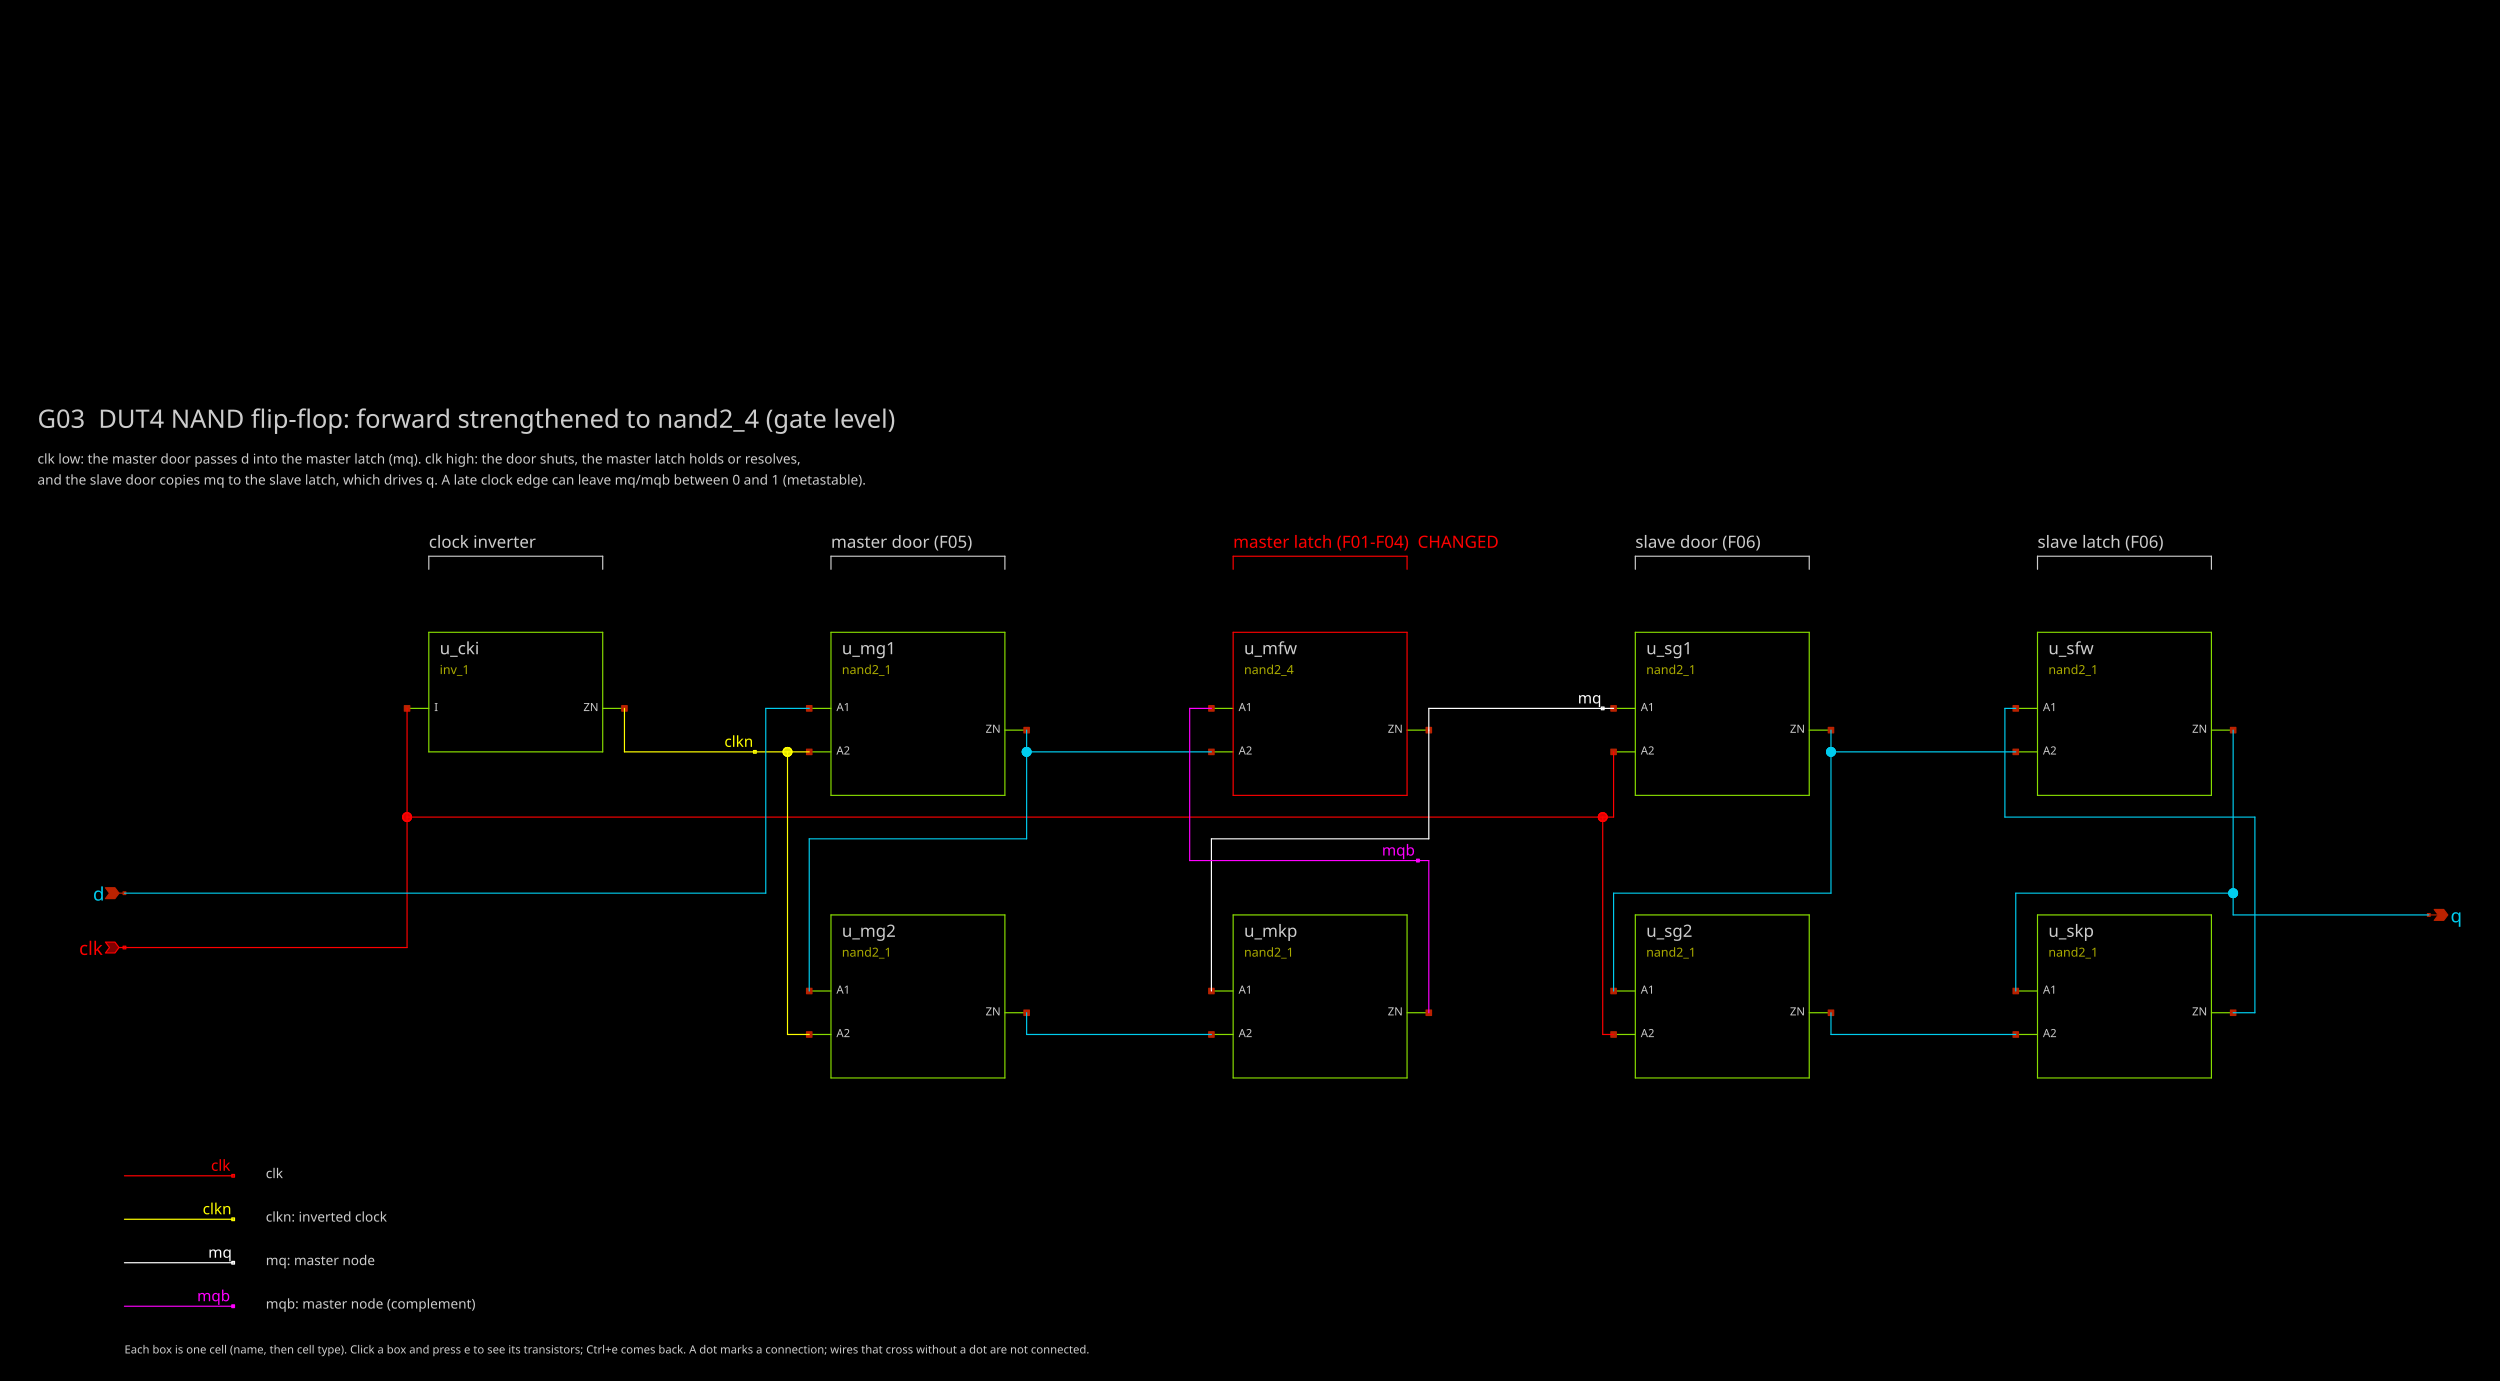
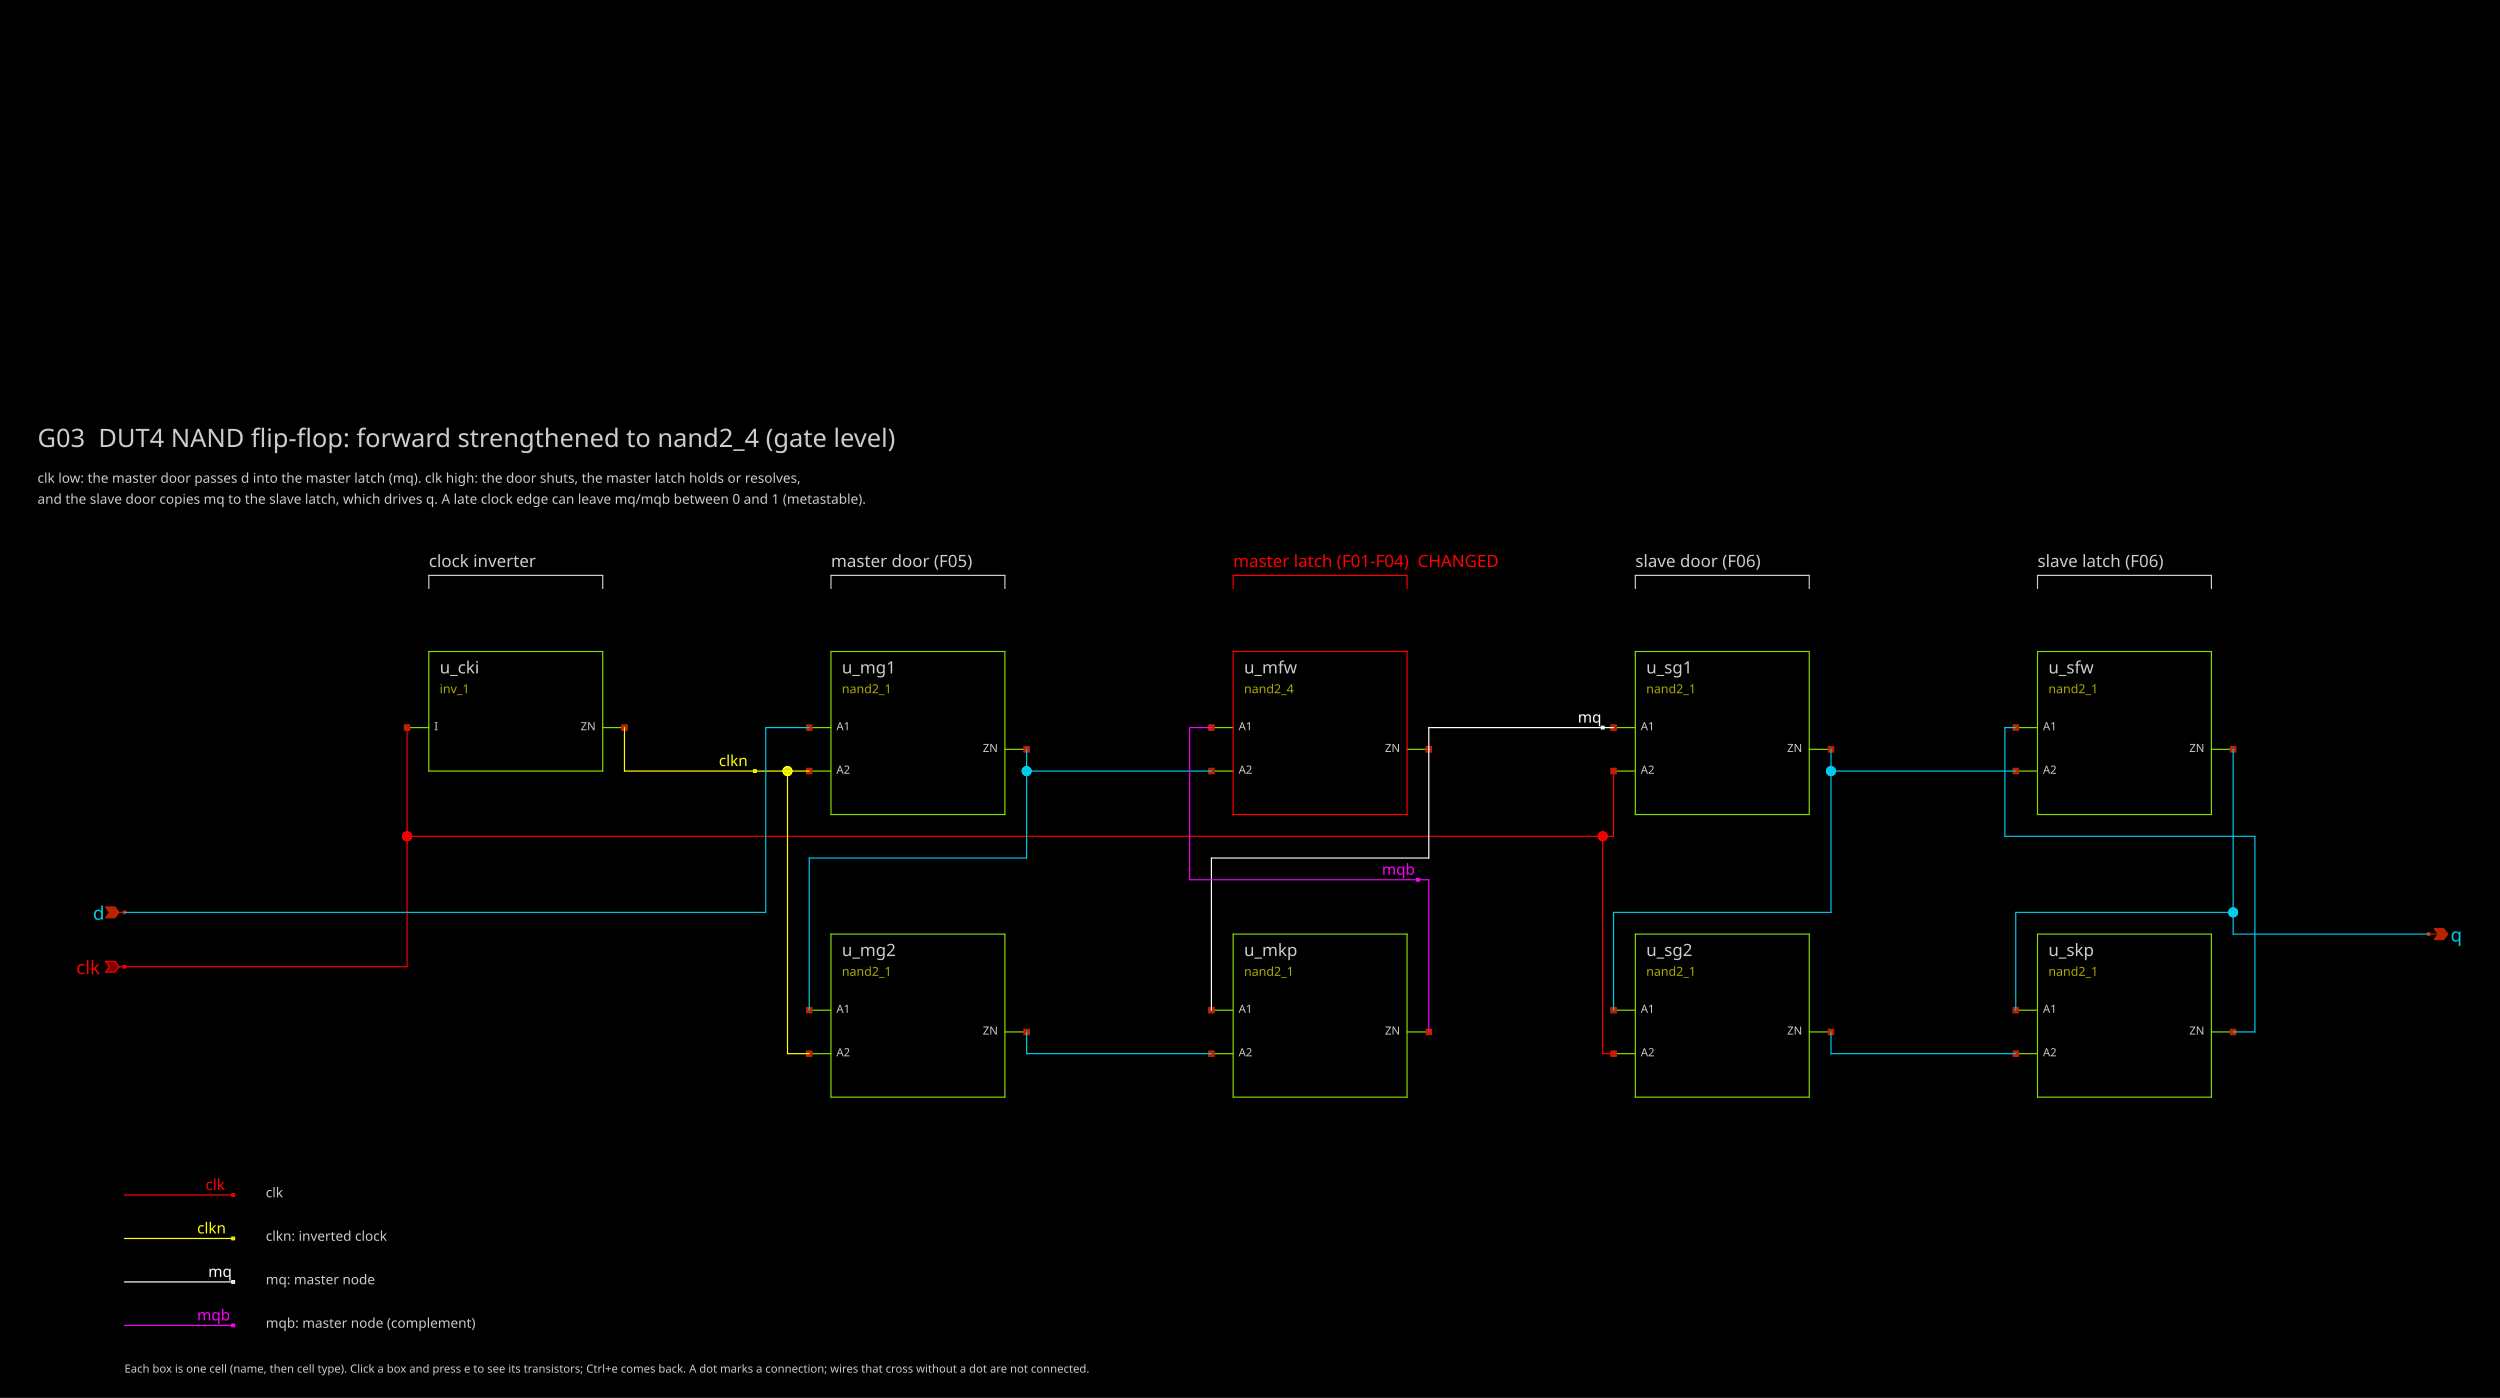
- <svg xmlns="http://www.w3.org/2000/svg" width="900" height="497" version="1.1">
+ <svg xmlns="http://www.w3.org/2000/svg" width="900" height="503" version="1.1">
  <style type="text/css">
.l0{
 fill: #000000;
  stroke: #000000;
  stroke-linecap:round;
  stroke-linejoin:round;
  stroke-width: 0.423;
}
.l1{
 fill: #00ccee;
  stroke: #00ccee;
  stroke-linecap:round;
  stroke-linejoin:round;
  stroke-width: 0.423;
}
.l2{
  fill: none;
  stroke: #3f3f3f;
  stroke-linecap:round;
  stroke-linejoin:round;
  stroke-width: 0.423;
}
.l3{
 fill: #cccccc; fill-opacity: 0.5;
  stroke: #cccccc;
  stroke-linecap:round;
  stroke-linejoin:round;
  stroke-width: 0.423;
}
.l4{
 fill: #88dd00;
  stroke: #88dd00;
  stroke-linecap:round;
  stroke-linejoin:round;
  stroke-width: 0.423;
}
.l5{
 fill: #bb2200;
  stroke: #bb2200;
  stroke-linecap:round;
  stroke-linejoin:round;
  stroke-width: 0.423;
}
.l6{
 fill: #00ccee; fill-opacity: 0.5;
  stroke: #00ccee;
  stroke-linecap:round;
  stroke-linejoin:round;
  stroke-width: 0.423;
}
.l7{
 fill: #ff0000; fill-opacity: 0.5;
  stroke: #ff0000;
  stroke-linecap:round;
  stroke-linejoin:round;
  stroke-width: 0.423;
}
.l8{
 fill: #ffff00; fill-opacity: 0.5;
  stroke: #ffff00;
  stroke-linecap:round;
  stroke-linejoin:round;
  stroke-width: 0.423;
}
.l9{
 fill: #ffffff; fill-opacity: 0.5;
  stroke: #ffffff;
  stroke-linecap:round;
  stroke-linejoin:round;
  stroke-width: 0.423;
}
.l10{
 fill: #ff00ff;
  stroke: #ff00ff;
  stroke-linecap:round;
  stroke-linejoin:round;
  stroke-width: 0.423;
}
.l11{
 fill: #00ff00; fill-opacity: 0.5;
  stroke: #00ff00;
  stroke-linecap:round;
  stroke-linejoin:round;
  stroke-width: 0.423;
}
.l12{
 fill: #0044dd; fill-opacity: 0.5;
  stroke: #0044dd;
  stroke-linecap:round;
  stroke-linejoin:round;
  stroke-width: 0.423;
}
.l13{
 fill: #aaaa00; fill-opacity: 0.5;
  stroke: #aaaa00;
  stroke-linecap:round;
  stroke-linejoin:round;
  stroke-width: 0.423;
}
.l14{
  fill: none;
  stroke: #aaccaa;
  stroke-linecap:round;
  stroke-linejoin:round;
  stroke-width: 0.423;
}
.l15{
 fill: #ff7777; fill-opacity: 0.5;
  stroke: #ff7777;
  stroke-linecap:round;
  stroke-linejoin:round;
  stroke-width: 0.423;
}
.l16{
 fill: #bfff81; fill-opacity: 0.5;
  stroke: #bfff81;
  stroke-linecap:round;
  stroke-linejoin:round;
  stroke-width: 0.423;
}
.l17{
  fill: none;
  stroke: #00ffcc;
  stroke-linecap:round;
  stroke-linejoin:round;
  stroke-width: 0.423;
}
.l18{
 fill: #ce0097; fill-opacity: 0.5;
  stroke: #ce0097;
  stroke-linecap:round;
  stroke-linejoin:round;
  stroke-width: 0.423;
}
.l19{
  fill: none;
  stroke: #d2d46b;
  stroke-linecap:round;
  stroke-linejoin:round;
  stroke-width: 0.423;
}
.l20{
  fill: none;
  stroke: #ef6158;
  stroke-linecap:round;
  stroke-linejoin:round;
  stroke-width: 0.423;
}
.l21{
  fill: none;
  stroke: #fdb200;
  stroke-linecap:round;
  stroke-linejoin:round;
  stroke-width: 0.423;
}
text {font-family: Sans-Serif;}
</style>
-   <rect class="l0" x="0" y="0" width="900" height="497" />
-   <text fill="#cccccc" xml:space="preserve" font-size="6.104" transform="translate(154.37, 197.216)">clock inverter</text>
-   <text fill="#cccccc" xml:space="preserve" font-size="6.104" transform="translate(299.152, 197.216)">master door (F05)</text>
-   <text fill="#ff0000" xml:space="preserve" font-size="6.104" transform="translate(443.935, 197.216)">master latch (F01-F04)  CHANGED</text>
-   <text fill="#cccccc" xml:space="preserve" font-size="6.104" transform="translate(588.717, 197.216)">slave door (F06)</text>
-   <text fill="#cccccc" xml:space="preserve" font-size="6.104" transform="translate(733.5, 197.216)">slave latch (F06)</text>
-   <text fill="#cccccc" xml:space="preserve" font-size="9.157" transform="translate(13.5, 154.014)">G03  DUT4 NAND flip-flop: forward strengthened to nand2_4 (gate level)</text>
-   <text fill="#cccccc" xml:space="preserve" font-size="4.883" transform="translate(13.5, 166.897)">clk low: the master door passes d into the master latch (mq). clk high: the door shuts, the master latch holds or resolves,</text>
-   <text fill="#cccccc" xml:space="preserve" font-size="4.883" transform="translate(13.5, 174.459)">and the slave door copies mq to the slave latch, which drives q. A late clock edge can leave mq/mqb between 0 and 1 (metastable).</text>
-   <text fill="#cccccc" xml:space="preserve" font-size="4.883" transform="translate(95.6739, 424.135)">clk</text>
-   <text fill="#cccccc" xml:space="preserve" font-size="4.883" transform="translate(95.6739, 439.787)">clkn: inverted clock</text>
-   <text fill="#cccccc" xml:space="preserve" font-size="4.883" transform="translate(95.6739, 455.44)">mq: master node</text>
-   <text fill="#cccccc" xml:space="preserve" font-size="4.883" transform="translate(95.6739, 471.092)">mqb: master node (complement)</text>
-   <text fill="#cccccc" xml:space="preserve" font-size="4.07" transform="translate(44.8043, 487.24)">Each box is one cell (name, then cell type). Click a box and press e to see its transistors; Ctrl+e comes back. A dot marks a connection; wires that cross without a dot are not connected.</text>
-   <text fill="#00ccee" xml:space="preserve" font-size="6.715" transform="translate(33.4674, 324.218)">d</text>
-   <text fill="#ff0000" xml:space="preserve" font-size="6.715" transform="translate(28.4674, 343.783)">clk</text>
-   <text fill="#00ccee" xml:space="preserve" font-size="6.715" transform="translate(882.196, 332.044)">q</text>
-   <text fill="#ffff00" xml:space="preserve" font-size="5.494" transform="translate(260.783, 268.873)">clkn</text>
-   <text fill="#ffffff" xml:space="preserve" font-size="5.494" transform="translate(568, 253.221)">mq</text>
-   <text fill="#ff00ff" xml:space="preserve" font-size="5.494" transform="translate(497.478, 308.004)">mqb</text>
-   <text fill="#ff0000" xml:space="preserve" font-size="5.494" transform="translate(75.9565, 421.482)">clk</text>
-   <text fill="#ffff00" xml:space="preserve" font-size="5.494" transform="translate(72.9565, 437.134)">clkn</text>
-   <text fill="#ffffff" xml:space="preserve" font-size="5.494" transform="translate(74.9565, 452.786)">mq</text>
-   <text fill="#ff00ff" xml:space="preserve" font-size="5.494" transform="translate(70.9565, 468.438)">mqb</text>
-   <path class="l3" d="M154.37 200.241L216.978 200.241" />
-   <path class="l3" d="M154.37 200.241L154.37 204.936" />
-   <path class="l3" d="M216.978 200.241L216.978 204.936" />
-   <path class="l3" d="M299.152 200.241L361.761 200.241" />
-   <path class="l3" d="M299.152 200.241L299.152 204.936" />
-   <path class="l3" d="M361.761 200.241L361.761 204.936" />
-   <path class="l3" d="M588.717 200.241L651.326 200.241" />
-   <path class="l3" d="M588.717 200.241L588.717 204.936" />
-   <path class="l3" d="M651.326 200.241L651.326 204.936" />
-   <path class="l3" d="M733.5 200.241L796.109 200.241" />
-   <path class="l3" d="M733.5 200.241L733.5 204.936" />
-   <path class="l3" d="M796.109 200.241L796.109 204.936" />
-   <text fill="#cccccc" xml:space="preserve" font-size="4.07" transform="translate(156.326, 255.979)">I</text>
-   <text fill="#cccccc" xml:space="preserve" font-size="4.07" transform="translate(210.022, 255.979)">ZN</text>
-   <text fill="#cccccc" xml:space="preserve" font-size="6.104" transform="translate(158.283, 235.523)">u_cki</text>
-   <text fill="#aaaa00" xml:space="preserve" font-size="4.477" transform="translate(158.283, 242.653)">inv_1</text>
-   <text fill="#cccccc" xml:space="preserve" font-size="4.07" transform="translate(301.109, 255.979)">A1</text>
-   <text fill="#cccccc" xml:space="preserve" font-size="4.07" transform="translate(301.109, 271.631)">A2</text>
-   <text fill="#cccccc" xml:space="preserve" font-size="4.07" transform="translate(354.804, 263.805)">ZN</text>
-   <text fill="#cccccc" xml:space="preserve" font-size="6.104" transform="translate(303.065, 235.523)">u_mg1</text>
-   <text fill="#aaaa00" xml:space="preserve" font-size="4.477" transform="translate(303.065, 242.653)">nand2_1</text>
-   <text fill="#cccccc" xml:space="preserve" font-size="4.07" transform="translate(301.109, 357.718)">A1</text>
-   <text fill="#cccccc" xml:space="preserve" font-size="4.07" transform="translate(301.109, 373.371)">A2</text>
-   <text fill="#cccccc" xml:space="preserve" font-size="4.07" transform="translate(354.804, 365.545)">ZN</text>
-   <text fill="#cccccc" xml:space="preserve" font-size="6.104" transform="translate(303.065, 337.262)">u_mg2</text>
-   <text fill="#aaaa00" xml:space="preserve" font-size="4.477" transform="translate(303.065, 344.392)">nand2_1</text>
-   <text fill="#cccccc" xml:space="preserve" font-size="4.07" transform="translate(445.891, 255.979)">A1</text>
-   <text fill="#cccccc" xml:space="preserve" font-size="4.07" transform="translate(445.891, 271.631)">A2</text>
-   <text fill="#cccccc" xml:space="preserve" font-size="4.07" transform="translate(499.587, 263.805)">ZN</text>
-   <text fill="#cccccc" xml:space="preserve" font-size="6.104" transform="translate(447.848, 235.523)">u_mfw</text>
-   <text fill="#aaaa00" xml:space="preserve" font-size="4.477" transform="translate(447.848, 242.653)">nand2_4</text>
-   <text fill="#cccccc" xml:space="preserve" font-size="4.07" transform="translate(445.891, 357.718)">A1</text>
-   <text fill="#cccccc" xml:space="preserve" font-size="4.07" transform="translate(445.891, 373.371)">A2</text>
-   <text fill="#cccccc" xml:space="preserve" font-size="4.07" transform="translate(499.587, 365.545)">ZN</text>
-   <text fill="#cccccc" xml:space="preserve" font-size="6.104" transform="translate(447.848, 337.262)">u_mkp</text>
-   <text fill="#aaaa00" xml:space="preserve" font-size="4.477" transform="translate(447.848, 344.392)">nand2_1</text>
-   <text fill="#cccccc" xml:space="preserve" font-size="4.07" transform="translate(590.674, 255.979)">A1</text>
-   <text fill="#cccccc" xml:space="preserve" font-size="4.07" transform="translate(590.674, 271.631)">A2</text>
-   <text fill="#cccccc" xml:space="preserve" font-size="4.07" transform="translate(644.37, 263.805)">ZN</text>
-   <text fill="#cccccc" xml:space="preserve" font-size="6.104" transform="translate(592.63, 235.523)">u_sg1</text>
-   <text fill="#aaaa00" xml:space="preserve" font-size="4.477" transform="translate(592.63, 242.653)">nand2_1</text>
-   <text fill="#cccccc" xml:space="preserve" font-size="4.07" transform="translate(590.674, 357.718)">A1</text>
-   <text fill="#cccccc" xml:space="preserve" font-size="4.07" transform="translate(590.674, 373.371)">A2</text>
-   <text fill="#cccccc" xml:space="preserve" font-size="4.07" transform="translate(644.37, 365.545)">ZN</text>
-   <text fill="#cccccc" xml:space="preserve" font-size="6.104" transform="translate(592.63, 337.262)">u_sg2</text>
-   <text fill="#aaaa00" xml:space="preserve" font-size="4.477" transform="translate(592.63, 344.392)">nand2_1</text>
-   <text fill="#cccccc" xml:space="preserve" font-size="4.07" transform="translate(735.457, 255.979)">A1</text>
-   <text fill="#cccccc" xml:space="preserve" font-size="4.07" transform="translate(735.457, 271.631)">A2</text>
-   <text fill="#cccccc" xml:space="preserve" font-size="4.07" transform="translate(789.152, 263.805)">ZN</text>
-   <text fill="#cccccc" xml:space="preserve" font-size="6.104" transform="translate(737.413, 235.523)">u_sfw</text>
-   <text fill="#aaaa00" xml:space="preserve" font-size="4.477" transform="translate(737.413, 242.653)">nand2_1</text>
-   <text fill="#cccccc" xml:space="preserve" font-size="4.07" transform="translate(735.457, 357.718)">A1</text>
-   <text fill="#cccccc" xml:space="preserve" font-size="4.07" transform="translate(735.457, 373.371)">A2</text>
-   <text fill="#cccccc" xml:space="preserve" font-size="4.07" transform="translate(789.152, 365.545)">ZN</text>
-   <text fill="#cccccc" xml:space="preserve" font-size="6.104" transform="translate(737.413, 337.262)">u_skp</text>
-   <text fill="#aaaa00" xml:space="preserve" font-size="4.477" transform="translate(737.413, 344.392)">nand2_1</text>
-   <path class="l4" d="M154.37 227.632L216.978 227.632" />
-   <path class="l4" d="M216.978 227.632L216.978 270.675" />
-   <path class="l4" d="M154.37 270.675L216.978 270.675" />
-   <path class="l4" d="M154.37 227.632L154.37 270.675" />
-   <path class="l4" d="M146.543 255.023L154.37 255.023" />
-   <path class="l4" d="M216.978 255.023L224.804 255.023" />
-   <path class="l4" d="M299.152 227.632L361.761 227.632" />
-   <path class="l4" d="M361.761 227.632L361.761 286.328" />
-   <path class="l4" d="M299.152 286.328L361.761 286.328" />
-   <path class="l4" d="M299.152 227.632L299.152 286.328" />
-   <path class="l4" d="M291.326 255.023L299.152 255.023" />
-   <path class="l4" d="M291.326 270.675L299.152 270.675" />
-   <path class="l4" d="M361.761 262.849L369.587 262.849" />
-   <path class="l4" d="M299.152 329.371L361.761 329.371" />
-   <path class="l4" d="M361.761 329.371L361.761 388.067" />
-   <path class="l4" d="M299.152 388.067L361.761 388.067" />
-   <path class="l4" d="M299.152 329.371L299.152 388.067" />
-   <path class="l4" d="M291.326 356.762L299.152 356.762" />
-   <path class="l4" d="M291.326 372.415L299.152 372.415" />
-   <path class="l4" d="M361.761 364.588L369.587 364.588" />
-   <path class="l4" d="M436.109 255.023L443.935 255.023" />
-   <path class="l4" d="M436.109 270.675L443.935 270.675" />
-   <path class="l4" d="M506.543 262.849L514.37 262.849" />
-   <path class="l4" d="M443.935 329.371L506.543 329.371" />
-   <path class="l4" d="M506.543 329.371L506.543 388.067" />
-   <path class="l4" d="M443.935 388.067L506.543 388.067" />
-   <path class="l4" d="M443.935 329.371L443.935 388.067" />
-   <path class="l4" d="M436.109 356.762L443.935 356.762" />
-   <path class="l4" d="M436.109 372.415L443.935 372.415" />
-   <path class="l4" d="M506.543 364.588L514.37 364.588" />
-   <path class="l4" d="M588.717 227.632L651.326 227.632" />
-   <path class="l4" d="M651.326 227.632L651.326 286.328" />
-   <path class="l4" d="M588.717 286.328L651.326 286.328" />
-   <path class="l4" d="M588.717 227.632L588.717 286.328" />
-   <path class="l4" d="M580.891 255.023L588.717 255.023" />
-   <path class="l4" d="M580.891 270.675L588.717 270.675" />
-   <path class="l4" d="M651.326 262.849L659.152 262.849" />
-   <path class="l4" d="M588.717 329.371L651.326 329.371" />
-   <path class="l4" d="M651.326 329.371L651.326 388.067" />
-   <path class="l4" d="M588.717 388.067L651.326 388.067" />
-   <path class="l4" d="M588.717 329.371L588.717 388.067" />
-   <path class="l4" d="M580.891 356.762L588.717 356.762" />
-   <path class="l4" d="M580.891 372.415L588.717 372.415" />
-   <path class="l4" d="M651.326 364.588L659.152 364.588" />
-   <path class="l4" d="M733.5 227.632L796.109 227.632" />
-   <path class="l4" d="M796.109 227.632L796.109 286.328" />
-   <path class="l4" d="M733.5 286.328L796.109 286.328" />
-   <path class="l4" d="M733.5 227.632L733.5 286.328" />
-   <path class="l4" d="M725.674 255.023L733.5 255.023" />
-   <path class="l4" d="M725.674 270.675L733.5 270.675" />
-   <path class="l4" d="M796.109 262.849L803.935 262.849" />
-   <path class="l4" d="M733.5 329.371L796.109 329.371" />
-   <path class="l4" d="M796.109 329.371L796.109 388.067" />
-   <path class="l4" d="M733.5 388.067L796.109 388.067" />
-   <path class="l4" d="M733.5 329.371L733.5 388.067" />
-   <path class="l4" d="M725.674 356.762L733.5 356.762" />
-   <path class="l4" d="M725.674 372.415L733.5 372.415" />
-   <path class="l4" d="M796.109 364.588L803.935 364.588" />
-   <path class="l5" d="M145.565 254.045L147.522 254.045L147.522 256.002L145.565 256.002L145.565 254.045z" />
-   <path class="l5" d="M223.826 254.045L225.783 254.045L225.783 256.002L223.826 256.002L223.826 254.045z" />
-   <path class="l5" d="M290.348 254.045L292.304 254.045L292.304 256.002L290.348 256.002L290.348 254.045z" />
-   <path class="l5" d="M290.348 269.697L292.304 269.697L292.304 271.654L290.348 271.654L290.348 269.697z" />
-   <path class="l5" d="M368.609 261.871L370.565 261.871L370.565 263.828L368.609 263.828L368.609 261.871z" />
-   <path class="l5" d="M290.348 355.784L292.304 355.784L292.304 357.741L290.348 357.741L290.348 355.784z" />
-   <path class="l5" d="M290.348 371.436L292.304 371.436L292.304 373.393L290.348 373.393L290.348 371.436z" />
-   <path class="l5" d="M368.609 363.61L370.565 363.61L370.565 365.567L368.609 365.567L368.609 363.61z" />
-   <path class="l5" d="M435.13 254.045L437.087 254.045L437.087 256.002L435.13 256.002L435.13 254.045z" />
-   <path class="l5" d="M435.13 269.697L437.087 269.697L437.087 271.654L435.13 271.654L435.13 269.697z" />
-   <path class="l5" d="M513.391 261.871L515.348 261.871L515.348 263.828L513.391 263.828L513.391 261.871z" />
-   <path class="l5" d="M435.13 355.784L437.087 355.784L437.087 357.741L435.13 357.741L435.13 355.784z" />
-   <path class="l5" d="M435.13 371.436L437.087 371.436L437.087 373.393L435.13 373.393L435.13 371.436z" />
-   <path class="l5" d="M513.391 363.61L515.348 363.61L515.348 365.567L513.391 365.567L513.391 363.61z" />
-   <path class="l5" d="M579.913 254.045L581.87 254.045L581.87 256.002L579.913 256.002L579.913 254.045z" />
-   <path class="l5" d="M579.913 269.697L581.87 269.697L581.87 271.654L579.913 271.654L579.913 269.697z" />
-   <path class="l5" d="M658.174 261.871L660.13 261.871L660.13 263.828L658.174 263.828L658.174 261.871z" />
-   <path class="l5" d="M579.913 355.784L581.87 355.784L581.87 357.741L579.913 357.741L579.913 355.784z" />
-   <path class="l5" d="M579.913 371.436L581.87 371.436L581.87 373.393L579.913 373.393L579.913 371.436z" />
-   <path class="l5" d="M658.174 363.61L660.13 363.61L660.13 365.567L658.174 365.567L658.174 363.61z" />
-   <path class="l5" d="M724.696 254.045L726.652 254.045L726.652 256.002L724.696 256.002L724.696 254.045z" />
-   <path class="l5" d="M724.696 269.697L726.652 269.697L726.652 271.654L724.696 271.654L724.696 269.697z" />
-   <path class="l5" d="M802.957 261.871L804.913 261.871L804.913 263.828L802.957 263.828L802.957 261.871z" />
-   <path class="l5" d="M724.696 355.784L726.652 355.784L726.652 357.741L724.696 357.741L724.696 355.784z" />
-   <path class="l5" d="M724.696 371.436L726.652 371.436L726.652 373.393L724.696 373.393L724.696 371.436z" />
-   <path class="l5" d="M802.957 363.61L804.913 363.61L804.913 365.567L802.957 365.567L802.957 363.61z" />
-   <path class="l5" d="M42.848 321.545L44.804 321.545" />
-   <path class="l5" d="M42.848 321.545L41.38 319.588L37.956 319.588L39.424 321.545L37.956 323.502L41.38 323.502L42.848 321.545" />
-   <path class="l5" d="M44.315 321.056L45.294 321.056L45.294 322.034L44.315 322.034L44.315 321.056z" />
-   <path class="l7" d="M42.848 341.11L44.804 341.11" />
-   <path class="l7" d="M42.848 341.11L41.38 339.154L37.956 339.154L39.424 341.11L37.956 343.067L41.38 343.067L42.848 341.11" />
-   <path class="l7" d="M44.315 340.621L45.294 340.621L45.294 341.599L44.315 341.599L44.315 340.621z" />
-   <path class="l5" d="M874.37 329.371L877.793 329.371" />
-   <path class="l5" d="M881.217 329.371L879.75 327.415L876.326 327.415L877.793 329.371L876.326 331.328L879.75 331.328L881.217 329.371" />
-   <path class="l5" d="M873.88 328.882L874.859 328.882L874.859 329.86L873.88 329.86L873.88 328.882z" />
-   <path class="l8" d="M271.272 270.186L272.25 270.186L272.25 271.165L271.272 271.165L271.272 270.186z" />
-   <path class="l9" d="M576.489 254.534L577.467 254.534L577.467 255.512L576.489 255.512L576.489 254.534z" />
-   <path class="l10" d="M509.967 309.317L510.946 309.317L510.946 310.295L509.967 310.295L509.967 309.317z" />
-   <path class="l7" d="M83.446 422.795L84.424 422.795L84.424 423.773L83.446 423.773L83.446 422.795z" />
-   <path class="l8" d="M83.446 438.447L84.424 438.447L84.424 439.425L83.446 439.425L83.446 438.447z" />
-   <path class="l9" d="M83.446 454.099L84.424 454.099L84.424 455.078L83.446 455.078L83.446 454.099z" />
-   <path class="l10" d="M83.446 469.752L84.424 469.752L84.424 470.73L83.446 470.73L83.446 469.752z" />
-   <path class="l7" d="M443.935 200.241L506.543 200.241" />
-   <path class="l7" d="M443.935 200.241L443.935 204.936" />
-   <path class="l7" d="M506.543 200.241L506.543 204.936" />
-   <path class="l7" d="M443.935 227.632L506.543 227.632" />
-   <path class="l7" d="M506.543 227.632L506.543 286.328" />
-   <path class="l7" d="M443.935 286.328L506.543 286.328" />
-   <path class="l7" d="M443.935 227.632L443.935 286.328" />
-   <path class="l7" d="M146.543 255.023L146.543 294.154" />
-   <path class="l7" d="M146.543 294.154L146.543 341.11" />
-   <path class="l7" d="M146.543 294.154L576.978 294.154" />
-   <path class="l7" d="M44.804 341.11L146.543 341.11" />
-   <path class="l7" d="M576.978 294.154L576.978 372.415" />
-   <path class="l7" d="M576.978 294.154L580.891 294.154" />
-   <path class="l7" d="M580.891 270.675L580.891 294.154" />
-   <path class="l7" d="M576.978 372.415L580.891 372.415" />
-   <path class="l1" d="M803.935 262.849L803.935 321.545" />
-   <path class="l1" d="M803.935 321.545L803.935 329.371" />
-   <path class="l1" d="M725.674 321.545L803.935 321.545" />
-   <path class="l1" d="M803.935 329.371L874.37 329.371" />
-   <path class="l1" d="M725.674 321.545L725.674 356.762" />
-   <path class="l1" d="M369.587 262.849L369.587 270.675" />
-   <path class="l1" d="M369.587 270.675L369.587 301.98" />
-   <path class="l1" d="M369.587 270.675L436.109 270.675" />
-   <path class="l1" d="M291.326 301.98L369.587 301.98" />
-   <path class="l1" d="M291.326 301.98L291.326 356.762" />
-   <path class="l9" d="M514.37 255.023L514.37 262.849" />
-   <path class="l9" d="M514.37 262.849L514.37 301.98" />
-   <path class="l9" d="M514.37 255.023L576.978 255.023" />
-   <path class="l9" d="M576.978 255.023L580.891 255.023" />
-   <path class="l9" d="M436.109 301.98L514.37 301.98" />
-   <path class="l9" d="M436.109 301.98L436.109 356.762" />
-   <path class="l1" d="M659.152 262.849L659.152 270.675" />
-   <path class="l1" d="M659.152 270.675L659.152 321.545" />
-   <path class="l1" d="M659.152 270.675L725.674 270.675" />
-   <path class="l1" d="M580.891 321.545L659.152 321.545" />
-   <path class="l1" d="M580.891 321.545L580.891 356.762" />
-   <path class="l8" d="M224.804 255.023L224.804 270.675" />
-   <path class="l8" d="M224.804 270.675L271.761 270.675" />
-   <path class="l8" d="M271.761 270.675L283.5 270.675" />
-   <path class="l8" d="M283.5 270.675L291.326 270.675" />
-   <path class="l8" d="M283.5 270.675L283.5 372.415" />
-   <path class="l8" d="M283.5 372.415L291.326 372.415" />
-   <path class="l1" d="M275.674 255.023L291.326 255.023" />
-   <path class="l1" d="M275.674 255.023L275.674 321.545" />
-   <path class="l1" d="M44.804 321.545L275.674 321.545" />
-   <path class="l10" d="M428.283 255.023L436.109 255.023" />
-   <path class="l10" d="M428.283 255.023L428.283 309.806" />
-   <path class="l10" d="M428.283 309.806L510.457 309.806" />
-   <path class="l10" d="M510.457 309.806L514.37 309.806" />
-   <path class="l10" d="M514.37 309.806L514.37 364.588" />
-   <path class="l1" d="M721.761 255.023L725.674 255.023" />
-   <path class="l1" d="M721.761 255.023L721.761 294.154" />
-   <path class="l1" d="M721.761 294.154L811.761 294.154" />
-   <path class="l1" d="M811.761 294.154L811.761 364.588" />
-   <path class="l1" d="M803.935 364.588L811.761 364.588" />
-   <path class="l1" d="M369.587 364.588L369.587 372.415" />
-   <path class="l1" d="M369.587 372.415L436.109 372.415" />
-   <path class="l1" d="M659.152 364.588L659.152 372.415" />
-   <path class="l1" d="M659.152 372.415L725.674 372.415" />
-   <path class="l7" d="M44.804 423.284L83.935 423.284" />
-   <path class="l8" d="M44.804 438.936L83.935 438.936" />
-   <path class="l9" d="M44.804 454.588L83.935 454.588" />
-   <path class="l10" d="M44.804 470.241L83.935 470.241" />
-   <circle class="l8" cx="283.5" cy="270.675" r="1.565" />
-   <circle class="l8" cx="283.5" cy="270.675" r="1.565" />
-   <circle class="l8" cx="283.5" cy="270.675" r="1.565" />
-   <circle class="l7" cx="146.543" cy="294.154" r="1.565" />
-   <circle class="l7" cx="576.978" cy="294.154" r="1.565" />
-   <circle class="l7" cx="146.543" cy="294.154" r="1.565" />
-   <circle class="l7" cx="146.543" cy="294.154" r="1.565" />
-   <circle class="l1" cx="369.587" cy="270.675" r="1.565" />
-   <circle class="l1" cx="369.587" cy="270.675" r="1.565" />
-   <circle class="l1" cx="369.587" cy="270.675" r="1.565" />
-   <circle class="l7" cx="576.978" cy="294.154" r="1.565" />
-   <circle class="l7" cx="576.978" cy="294.154" r="1.565" />
-   <circle class="l1" cx="659.152" cy="270.675" r="1.565" />
-   <circle class="l1" cx="659.152" cy="270.675" r="1.565" />
-   <circle class="l1" cx="659.152" cy="270.675" r="1.565" />
-   <circle class="l1" cx="803.935" cy="321.545" r="1.565" />
-   <circle class="l1" cx="803.935" cy="321.545" r="1.565" />
-   <circle class="l1" cx="803.935" cy="321.545" r="1.565" />
+   <rect class="l0" x="0" y="0" width="900" height="503" />
+   <text fill="#cccccc" xml:space="preserve" font-size="6.104" transform="translate(154.37, 204.126)">clock inverter</text>
+   <text fill="#cccccc" xml:space="preserve" font-size="6.104" transform="translate(299.152, 204.126)">master door (F05)</text>
+   <text fill="#ff0000" xml:space="preserve" font-size="6.104" transform="translate(443.935, 204.126)">master latch (F01-F04)  CHANGED</text>
+   <text fill="#cccccc" xml:space="preserve" font-size="6.104" transform="translate(588.717, 204.126)">slave door (F06)</text>
+   <text fill="#cccccc" xml:space="preserve" font-size="6.104" transform="translate(733.5, 204.126)">slave latch (F06)</text>
+   <text fill="#cccccc" xml:space="preserve" font-size="9.157" transform="translate(13.5, 160.924)">G03  DUT4 NAND flip-flop: forward strengthened to nand2_4 (gate level)</text>
+   <text fill="#cccccc" xml:space="preserve" font-size="4.883" transform="translate(13.5, 173.807)">clk low: the master door passes d into the master latch (mq). clk high: the door shuts, the master latch holds or resolves,</text>
+   <text fill="#cccccc" xml:space="preserve" font-size="4.883" transform="translate(13.5, 181.369)">and the slave door copies mq to the slave latch, which drives q. A late clock edge can leave mq/mqb between 0 and 1 (metastable).</text>
+   <text fill="#cccccc" xml:space="preserve" font-size="4.883" transform="translate(95.6739, 431.045)">clk</text>
+   <text fill="#cccccc" xml:space="preserve" font-size="4.883" transform="translate(95.6739, 446.697)">clkn: inverted clock</text>
+   <text fill="#cccccc" xml:space="preserve" font-size="4.883" transform="translate(95.6739, 462.35)">mq: master node</text>
+   <text fill="#cccccc" xml:space="preserve" font-size="4.883" transform="translate(95.6739, 478.002)">mqb: master node (complement)</text>
+   <text fill="#cccccc" xml:space="preserve" font-size="4.07" transform="translate(44.8043, 494.15)">Each box is one cell (name, then cell type). Click a box and press e to see its transistors; Ctrl+e comes back. A dot marks a connection; wires that cross without a dot are not connected.</text>
+   <text fill="#00ccee" xml:space="preserve" font-size="6.715" transform="translate(33.4674, 331.128)">d</text>
+   <text fill="#ff0000" xml:space="preserve" font-size="6.715" transform="translate(27.4674, 350.693)">clk</text>
+   <text fill="#00ccee" xml:space="preserve" font-size="6.715" transform="translate(882.196, 338.954)">q</text>
+   <text fill="#ffff00" xml:space="preserve" font-size="5.494" transform="translate(258.783, 275.783)">clkn</text>
+   <text fill="#ffffff" xml:space="preserve" font-size="5.494" transform="translate(568, 260.131)">mq</text>
+   <text fill="#ff00ff" xml:space="preserve" font-size="5.494" transform="translate(497.478, 314.914)">mqb</text>
+   <text fill="#ff0000" xml:space="preserve" font-size="5.494" transform="translate(73.9565, 428.392)">clk</text>
+   <text fill="#ffff00" xml:space="preserve" font-size="5.494" transform="translate(70.9565, 444.044)">clkn</text>
+   <text fill="#ffffff" xml:space="preserve" font-size="5.494" transform="translate(74.9565, 459.696)">mq</text>
+   <text fill="#ff00ff" xml:space="preserve" font-size="5.494" transform="translate(70.9565, 475.348)">mqb</text>
+   <path class="l3" d="M154.37 207.151L216.978 207.151" />
+   <path class="l3" d="M154.37 207.151L154.37 211.846" />
+   <path class="l3" d="M216.978 207.151L216.978 211.846" />
+   <path class="l3" d="M299.152 207.151L361.761 207.151" />
+   <path class="l3" d="M299.152 207.151L299.152 211.846" />
+   <path class="l3" d="M361.761 207.151L361.761 211.846" />
+   <path class="l3" d="M588.717 207.151L651.326 207.151" />
+   <path class="l3" d="M588.717 207.151L588.717 211.846" />
+   <path class="l3" d="M651.326 207.151L651.326 211.846" />
+   <path class="l3" d="M733.5 207.151L796.109 207.151" />
+   <path class="l3" d="M733.5 207.151L733.5 211.846" />
+   <path class="l3" d="M796.109 207.151L796.109 211.846" />
+   <text fill="#cccccc" xml:space="preserve" font-size="4.07" transform="translate(156.326, 262.889)">I</text>
+   <text fill="#cccccc" xml:space="preserve" font-size="4.07" transform="translate(209.022, 262.889)">ZN</text>
+   <text fill="#cccccc" xml:space="preserve" font-size="6.104" transform="translate(158.283, 242.433)">u_cki</text>
+   <text fill="#aaaa00" xml:space="preserve" font-size="4.477" transform="translate(158.283, 249.563)">inv_1</text>
+   <text fill="#cccccc" xml:space="preserve" font-size="4.07" transform="translate(301.109, 262.889)">A1</text>
+   <text fill="#cccccc" xml:space="preserve" font-size="4.07" transform="translate(301.109, 278.541)">A2</text>
+   <text fill="#cccccc" xml:space="preserve" font-size="4.07" transform="translate(353.804, 270.715)">ZN</text>
+   <text fill="#cccccc" xml:space="preserve" font-size="6.104" transform="translate(303.065, 242.433)">u_mg1</text>
+   <text fill="#aaaa00" xml:space="preserve" font-size="4.477" transform="translate(303.065, 249.563)">nand2_1</text>
+   <text fill="#cccccc" xml:space="preserve" font-size="4.07" transform="translate(301.109, 364.628)">A1</text>
+   <text fill="#cccccc" xml:space="preserve" font-size="4.07" transform="translate(301.109, 380.281)">A2</text>
+   <text fill="#cccccc" xml:space="preserve" font-size="4.07" transform="translate(353.804, 372.455)">ZN</text>
+   <text fill="#cccccc" xml:space="preserve" font-size="6.104" transform="translate(303.065, 344.172)">u_mg2</text>
+   <text fill="#aaaa00" xml:space="preserve" font-size="4.477" transform="translate(303.065, 351.302)">nand2_1</text>
+   <text fill="#cccccc" xml:space="preserve" font-size="4.07" transform="translate(445.891, 262.889)">A1</text>
+   <text fill="#cccccc" xml:space="preserve" font-size="4.07" transform="translate(445.891, 278.541)">A2</text>
+   <text fill="#cccccc" xml:space="preserve" font-size="4.07" transform="translate(498.587, 270.715)">ZN</text>
+   <text fill="#cccccc" xml:space="preserve" font-size="6.104" transform="translate(447.848, 242.433)">u_mfw</text>
+   <text fill="#aaaa00" xml:space="preserve" font-size="4.477" transform="translate(447.848, 249.563)">nand2_4</text>
+   <text fill="#cccccc" xml:space="preserve" font-size="4.07" transform="translate(445.891, 364.628)">A1</text>
+   <text fill="#cccccc" xml:space="preserve" font-size="4.07" transform="translate(445.891, 380.281)">A2</text>
+   <text fill="#cccccc" xml:space="preserve" font-size="4.07" transform="translate(498.587, 372.455)">ZN</text>
+   <text fill="#cccccc" xml:space="preserve" font-size="6.104" transform="translate(447.848, 344.172)">u_mkp</text>
+   <text fill="#aaaa00" xml:space="preserve" font-size="4.477" transform="translate(447.848, 351.302)">nand2_1</text>
+   <text fill="#cccccc" xml:space="preserve" font-size="4.07" transform="translate(590.674, 262.889)">A1</text>
+   <text fill="#cccccc" xml:space="preserve" font-size="4.07" transform="translate(590.674, 278.541)">A2</text>
+   <text fill="#cccccc" xml:space="preserve" font-size="4.07" transform="translate(643.37, 270.715)">ZN</text>
+   <text fill="#cccccc" xml:space="preserve" font-size="6.104" transform="translate(592.63, 242.433)">u_sg1</text>
+   <text fill="#aaaa00" xml:space="preserve" font-size="4.477" transform="translate(592.63, 249.563)">nand2_1</text>
+   <text fill="#cccccc" xml:space="preserve" font-size="4.07" transform="translate(590.674, 364.628)">A1</text>
+   <text fill="#cccccc" xml:space="preserve" font-size="4.07" transform="translate(590.674, 380.281)">A2</text>
+   <text fill="#cccccc" xml:space="preserve" font-size="4.07" transform="translate(643.37, 372.455)">ZN</text>
+   <text fill="#cccccc" xml:space="preserve" font-size="6.104" transform="translate(592.63, 344.172)">u_sg2</text>
+   <text fill="#aaaa00" xml:space="preserve" font-size="4.477" transform="translate(592.63, 351.302)">nand2_1</text>
+   <text fill="#cccccc" xml:space="preserve" font-size="4.07" transform="translate(735.457, 262.889)">A1</text>
+   <text fill="#cccccc" xml:space="preserve" font-size="4.07" transform="translate(735.457, 278.541)">A2</text>
+   <text fill="#cccccc" xml:space="preserve" font-size="4.07" transform="translate(788.152, 270.715)">ZN</text>
+   <text fill="#cccccc" xml:space="preserve" font-size="6.104" transform="translate(737.413, 242.433)">u_sfw</text>
+   <text fill="#aaaa00" xml:space="preserve" font-size="4.477" transform="translate(737.413, 249.563)">nand2_1</text>
+   <text fill="#cccccc" xml:space="preserve" font-size="4.07" transform="translate(735.457, 364.628)">A1</text>
+   <text fill="#cccccc" xml:space="preserve" font-size="4.07" transform="translate(735.457, 380.281)">A2</text>
+   <text fill="#cccccc" xml:space="preserve" font-size="4.07" transform="translate(788.152, 372.455)">ZN</text>
+   <text fill="#cccccc" xml:space="preserve" font-size="6.104" transform="translate(737.413, 344.172)">u_skp</text>
+   <text fill="#aaaa00" xml:space="preserve" font-size="4.477" transform="translate(737.413, 351.302)">nand2_1</text>
+   <path class="l4" d="M154.37 234.542L216.978 234.542" />
+   <path class="l4" d="M216.978 234.542L216.978 277.585" />
+   <path class="l4" d="M154.37 277.585L216.978 277.585" />
+   <path class="l4" d="M154.37 234.542L154.37 277.585" />
+   <path class="l4" d="M146.543 261.933L154.37 261.933" />
+   <path class="l4" d="M216.978 261.933L224.804 261.933" />
+   <path class="l4" d="M299.152 234.542L361.761 234.542" />
+   <path class="l4" d="M361.761 234.542L361.761 293.238" />
+   <path class="l4" d="M299.152 293.238L361.761 293.238" />
+   <path class="l4" d="M299.152 234.542L299.152 293.238" />
+   <path class="l4" d="M291.326 261.933L299.152 261.933" />
+   <path class="l4" d="M291.326 277.585L299.152 277.585" />
+   <path class="l4" d="M361.761 269.759L369.587 269.759" />
+   <path class="l4" d="M299.152 336.281L361.761 336.281" />
+   <path class="l4" d="M361.761 336.281L361.761 394.977" />
+   <path class="l4" d="M299.152 394.977L361.761 394.977" />
+   <path class="l4" d="M299.152 336.281L299.152 394.977" />
+   <path class="l4" d="M291.326 363.672L299.152 363.672" />
+   <path class="l4" d="M291.326 379.325L299.152 379.325" />
+   <path class="l4" d="M361.761 371.498L369.587 371.498" />
+   <path class="l4" d="M436.109 261.933L443.935 261.933" />
+   <path class="l4" d="M436.109 277.585L443.935 277.585" />
+   <path class="l4" d="M506.543 269.759L514.37 269.759" />
+   <path class="l4" d="M443.935 336.281L506.543 336.281" />
+   <path class="l4" d="M506.543 336.281L506.543 394.977" />
+   <path class="l4" d="M443.935 394.977L506.543 394.977" />
+   <path class="l4" d="M443.935 336.281L443.935 394.977" />
+   <path class="l4" d="M436.109 363.672L443.935 363.672" />
+   <path class="l4" d="M436.109 379.325L443.935 379.325" />
+   <path class="l4" d="M506.543 371.498L514.37 371.498" />
+   <path class="l4" d="M588.717 234.542L651.326 234.542" />
+   <path class="l4" d="M651.326 234.542L651.326 293.238" />
+   <path class="l4" d="M588.717 293.238L651.326 293.238" />
+   <path class="l4" d="M588.717 234.542L588.717 293.238" />
+   <path class="l4" d="M580.891 261.933L588.717 261.933" />
+   <path class="l4" d="M580.891 277.585L588.717 277.585" />
+   <path class="l4" d="M651.326 269.759L659.152 269.759" />
+   <path class="l4" d="M588.717 336.281L651.326 336.281" />
+   <path class="l4" d="M651.326 336.281L651.326 394.977" />
+   <path class="l4" d="M588.717 394.977L651.326 394.977" />
+   <path class="l4" d="M588.717 336.281L588.717 394.977" />
+   <path class="l4" d="M580.891 363.672L588.717 363.672" />
+   <path class="l4" d="M580.891 379.325L588.717 379.325" />
+   <path class="l4" d="M651.326 371.498L659.152 371.498" />
+   <path class="l4" d="M733.5 234.542L796.109 234.542" />
+   <path class="l4" d="M796.109 234.542L796.109 293.238" />
+   <path class="l4" d="M733.5 293.238L796.109 293.238" />
+   <path class="l4" d="M733.5 234.542L733.5 293.238" />
+   <path class="l4" d="M725.674 261.933L733.5 261.933" />
+   <path class="l4" d="M725.674 277.585L733.5 277.585" />
+   <path class="l4" d="M796.109 269.759L803.935 269.759" />
+   <path class="l4" d="M733.5 336.281L796.109 336.281" />
+   <path class="l4" d="M796.109 336.281L796.109 394.977" />
+   <path class="l4" d="M733.5 394.977L796.109 394.977" />
+   <path class="l4" d="M733.5 336.281L733.5 394.977" />
+   <path class="l4" d="M725.674 363.672L733.5 363.672" />
+   <path class="l4" d="M725.674 379.325L733.5 379.325" />
+   <path class="l4" d="M796.109 371.498L803.935 371.498" />
+   <path class="l5" d="M145.565 260.955L147.522 260.955L147.522 262.912L145.565 262.912L145.565 260.955z" />
+   <path class="l5" d="M223.826 260.955L225.783 260.955L225.783 262.912L223.826 262.912L223.826 260.955z" />
+   <path class="l5" d="M290.348 260.955L292.304 260.955L292.304 262.912L290.348 262.912L290.348 260.955z" />
+   <path class="l5" d="M290.348 276.607L292.304 276.607L292.304 278.564L290.348 278.564L290.348 276.607z" />
+   <path class="l5" d="M368.609 268.781L370.565 268.781L370.565 270.738L368.609 270.738L368.609 268.781z" />
+   <path class="l5" d="M290.348 362.694L292.304 362.694L292.304 364.651L290.348 364.651L290.348 362.694z" />
+   <path class="l5" d="M290.348 378.346L292.304 378.346L292.304 380.303L290.348 380.303L290.348 378.346z" />
+   <path class="l5" d="M368.609 370.52L370.565 370.52L370.565 372.477L368.609 372.477L368.609 370.52z" />
+   <path class="l5" d="M435.13 260.955L437.087 260.955L437.087 262.912L435.13 262.912L435.13 260.955z" />
+   <path class="l5" d="M435.13 276.607L437.087 276.607L437.087 278.564L435.13 278.564L435.13 276.607z" />
+   <path class="l5" d="M513.391 268.781L515.348 268.781L515.348 270.738L513.391 270.738L513.391 268.781z" />
+   <path class="l5" d="M435.13 362.694L437.087 362.694L437.087 364.651L435.13 364.651L435.13 362.694z" />
+   <path class="l5" d="M435.13 378.346L437.087 378.346L437.087 380.303L435.13 380.303L435.13 378.346z" />
+   <path class="l5" d="M513.391 370.52L515.348 370.52L515.348 372.477L513.391 372.477L513.391 370.52z" />
+   <path class="l5" d="M579.913 260.955L581.87 260.955L581.87 262.912L579.913 262.912L579.913 260.955z" />
+   <path class="l5" d="M579.913 276.607L581.87 276.607L581.87 278.564L579.913 278.564L579.913 276.607z" />
+   <path class="l5" d="M658.174 268.781L660.13 268.781L660.13 270.738L658.174 270.738L658.174 268.781z" />
+   <path class="l5" d="M579.913 362.694L581.87 362.694L581.87 364.651L579.913 364.651L579.913 362.694z" />
+   <path class="l5" d="M579.913 378.346L581.87 378.346L581.87 380.303L579.913 380.303L579.913 378.346z" />
+   <path class="l5" d="M658.174 370.52L660.13 370.52L660.13 372.477L658.174 372.477L658.174 370.52z" />
+   <path class="l5" d="M724.696 260.955L726.652 260.955L726.652 262.912L724.696 262.912L724.696 260.955z" />
+   <path class="l5" d="M724.696 276.607L726.652 276.607L726.652 278.564L724.696 278.564L724.696 276.607z" />
+   <path class="l5" d="M802.957 268.781L804.913 268.781L804.913 270.738L802.957 270.738L802.957 268.781z" />
+   <path class="l5" d="M724.696 362.694L726.652 362.694L726.652 364.651L724.696 364.651L724.696 362.694z" />
+   <path class="l5" d="M724.696 378.346L726.652 378.346L726.652 380.303L724.696 380.303L724.696 378.346z" />
+   <path class="l5" d="M802.957 370.52L804.913 370.52L804.913 372.477L802.957 372.477L802.957 370.52z" />
+   <path class="l5" d="M42.848 328.455L44.804 328.455" />
+   <path class="l5" d="M42.848 328.455L41.38 326.498L37.956 326.498L39.424 328.455L37.956 330.412L41.38 330.412L42.848 328.455" />
+   <path class="l5" d="M44.315 327.966L45.294 327.966L45.294 328.944L44.315 328.944L44.315 327.966z" />
+   <path class="l7" d="M42.848 348.02L44.804 348.02" />
+   <path class="l7" d="M42.848 348.02L41.38 346.064L37.956 346.064L39.424 348.02L37.956 349.977L41.38 349.977L42.848 348.02" />
+   <path class="l7" d="M44.315 347.531L45.294 347.531L45.294 348.509L44.315 348.509L44.315 347.531z" />
+   <path class="l5" d="M874.37 336.281L877.793 336.281" />
+   <path class="l5" d="M881.217 336.281L879.75 334.325L876.326 334.325L877.793 336.281L876.326 338.238L879.75 338.238L881.217 336.281" />
+   <path class="l5" d="M873.88 335.792L874.859 335.792L874.859 336.77L873.88 336.77L873.88 335.792z" />
+   <path class="l8" d="M271.272 277.096L272.25 277.096L272.25 278.075L271.272 278.075L271.272 277.096z" />
+   <path class="l9" d="M576.489 261.444L577.467 261.444L577.467 262.422L576.489 262.422L576.489 261.444z" />
+   <path class="l10" d="M509.967 316.227L510.946 316.227L510.946 317.205L509.967 317.205L509.967 316.227z" />
+   <path class="l7" d="M83.446 429.705L84.424 429.705L84.424 430.683L83.446 430.683L83.446 429.705z" />
+   <path class="l8" d="M83.446 445.357L84.424 445.357L84.424 446.335L83.446 446.335L83.446 445.357z" />
+   <path class="l9" d="M83.446 461.009L84.424 461.009L84.424 461.988L83.446 461.988L83.446 461.009z" />
+   <path class="l10" d="M83.446 476.662L84.424 476.662L84.424 477.64L83.446 477.64L83.446 476.662z" />
+   <path class="l7" d="M443.935 207.151L506.543 207.151" />
+   <path class="l7" d="M443.935 207.151L443.935 211.846" />
+   <path class="l7" d="M506.543 207.151L506.543 211.846" />
+   <path class="l7" d="M443.935 234.542L506.543 234.542" />
+   <path class="l7" d="M506.543 234.542L506.543 293.238" />
+   <path class="l7" d="M443.935 293.238L506.543 293.238" />
+   <path class="l7" d="M443.935 234.542L443.935 293.238" />
+   <path class="l7" d="M146.543 261.933L146.543 301.064" />
+   <path class="l7" d="M146.543 301.064L146.543 348.02" />
+   <path class="l7" d="M146.543 301.064L576.978 301.064" />
+   <path class="l7" d="M44.804 348.02L146.543 348.02" />
+   <path class="l7" d="M576.978 301.064L576.978 379.325" />
+   <path class="l7" d="M576.978 301.064L580.891 301.064" />
+   <path class="l7" d="M580.891 277.585L580.891 301.064" />
+   <path class="l7" d="M576.978 379.325L580.891 379.325" />
+   <path class="l1" d="M803.935 269.759L803.935 328.455" />
+   <path class="l1" d="M803.935 328.455L803.935 336.281" />
+   <path class="l1" d="M725.674 328.455L803.935 328.455" />
+   <path class="l1" d="M803.935 336.281L874.37 336.281" />
+   <path class="l1" d="M725.674 328.455L725.674 363.672" />
+   <path class="l1" d="M369.587 269.759L369.587 277.585" />
+   <path class="l1" d="M369.587 277.585L369.587 308.89" />
+   <path class="l1" d="M369.587 277.585L436.109 277.585" />
+   <path class="l1" d="M291.326 308.89L369.587 308.89" />
+   <path class="l1" d="M291.326 308.89L291.326 363.672" />
+   <path class="l9" d="M514.37 261.933L514.37 269.759" />
+   <path class="l9" d="M514.37 269.759L514.37 308.89" />
+   <path class="l9" d="M514.37 261.933L576.978 261.933" />
+   <path class="l9" d="M576.978 261.933L580.891 261.933" />
+   <path class="l9" d="M436.109 308.89L514.37 308.89" />
+   <path class="l9" d="M436.109 308.89L436.109 363.672" />
+   <path class="l1" d="M659.152 269.759L659.152 277.585" />
+   <path class="l1" d="M659.152 277.585L659.152 328.455" />
+   <path class="l1" d="M659.152 277.585L725.674 277.585" />
+   <path class="l1" d="M580.891 328.455L659.152 328.455" />
+   <path class="l1" d="M580.891 328.455L580.891 363.672" />
+   <path class="l8" d="M224.804 261.933L224.804 277.585" />
+   <path class="l8" d="M224.804 277.585L271.761 277.585" />
+   <path class="l8" d="M271.761 277.585L283.5 277.585" />
+   <path class="l8" d="M283.5 277.585L291.326 277.585" />
+   <path class="l8" d="M283.5 277.585L283.5 379.325" />
+   <path class="l8" d="M283.5 379.325L291.326 379.325" />
+   <path class="l1" d="M275.674 261.933L291.326 261.933" />
+   <path class="l1" d="M275.674 261.933L275.674 328.455" />
+   <path class="l1" d="M44.804 328.455L275.674 328.455" />
+   <path class="l10" d="M428.283 261.933L436.109 261.933" />
+   <path class="l10" d="M428.283 261.933L428.283 316.716" />
+   <path class="l10" d="M428.283 316.716L510.457 316.716" />
+   <path class="l10" d="M510.457 316.716L514.37 316.716" />
+   <path class="l10" d="M514.37 316.716L514.37 371.498" />
+   <path class="l1" d="M721.761 261.933L725.674 261.933" />
+   <path class="l1" d="M721.761 261.933L721.761 301.064" />
+   <path class="l1" d="M721.761 301.064L811.761 301.064" />
+   <path class="l1" d="M811.761 301.064L811.761 371.498" />
+   <path class="l1" d="M803.935 371.498L811.761 371.498" />
+   <path class="l1" d="M369.587 371.498L369.587 379.325" />
+   <path class="l1" d="M369.587 379.325L436.109 379.325" />
+   <path class="l1" d="M659.152 371.498L659.152 379.325" />
+   <path class="l1" d="M659.152 379.325L725.674 379.325" />
+   <path class="l7" d="M44.804 430.194L83.935 430.194" />
+   <path class="l8" d="M44.804 445.846L83.935 445.846" />
+   <path class="l9" d="M44.804 461.498L83.935 461.498" />
+   <path class="l10" d="M44.804 477.151L83.935 477.151" />
+   <circle class="l8" cx="283.5" cy="277.585" r="1.565" />
+   <circle class="l8" cx="283.5" cy="277.585" r="1.565" />
+   <circle class="l8" cx="283.5" cy="277.585" r="1.565" />
+   <circle class="l7" cx="146.543" cy="301.064" r="1.565" />
+   <circle class="l7" cx="576.978" cy="301.064" r="1.565" />
+   <circle class="l7" cx="146.543" cy="301.064" r="1.565" />
+   <circle class="l7" cx="146.543" cy="301.064" r="1.565" />
+   <circle class="l1" cx="369.587" cy="277.585" r="1.565" />
+   <circle class="l1" cx="369.587" cy="277.585" r="1.565" />
+   <circle class="l1" cx="369.587" cy="277.585" r="1.565" />
+   <circle class="l7" cx="576.978" cy="301.064" r="1.565" />
+   <circle class="l7" cx="576.978" cy="301.064" r="1.565" />
+   <circle class="l1" cx="659.152" cy="277.585" r="1.565" />
+   <circle class="l1" cx="659.152" cy="277.585" r="1.565" />
+   <circle class="l1" cx="659.152" cy="277.585" r="1.565" />
+   <circle class="l1" cx="803.935" cy="328.455" r="1.565" />
+   <circle class="l1" cx="803.935" cy="328.455" r="1.565" />
+   <circle class="l1" cx="803.935" cy="328.455" r="1.565" />
</svg>
